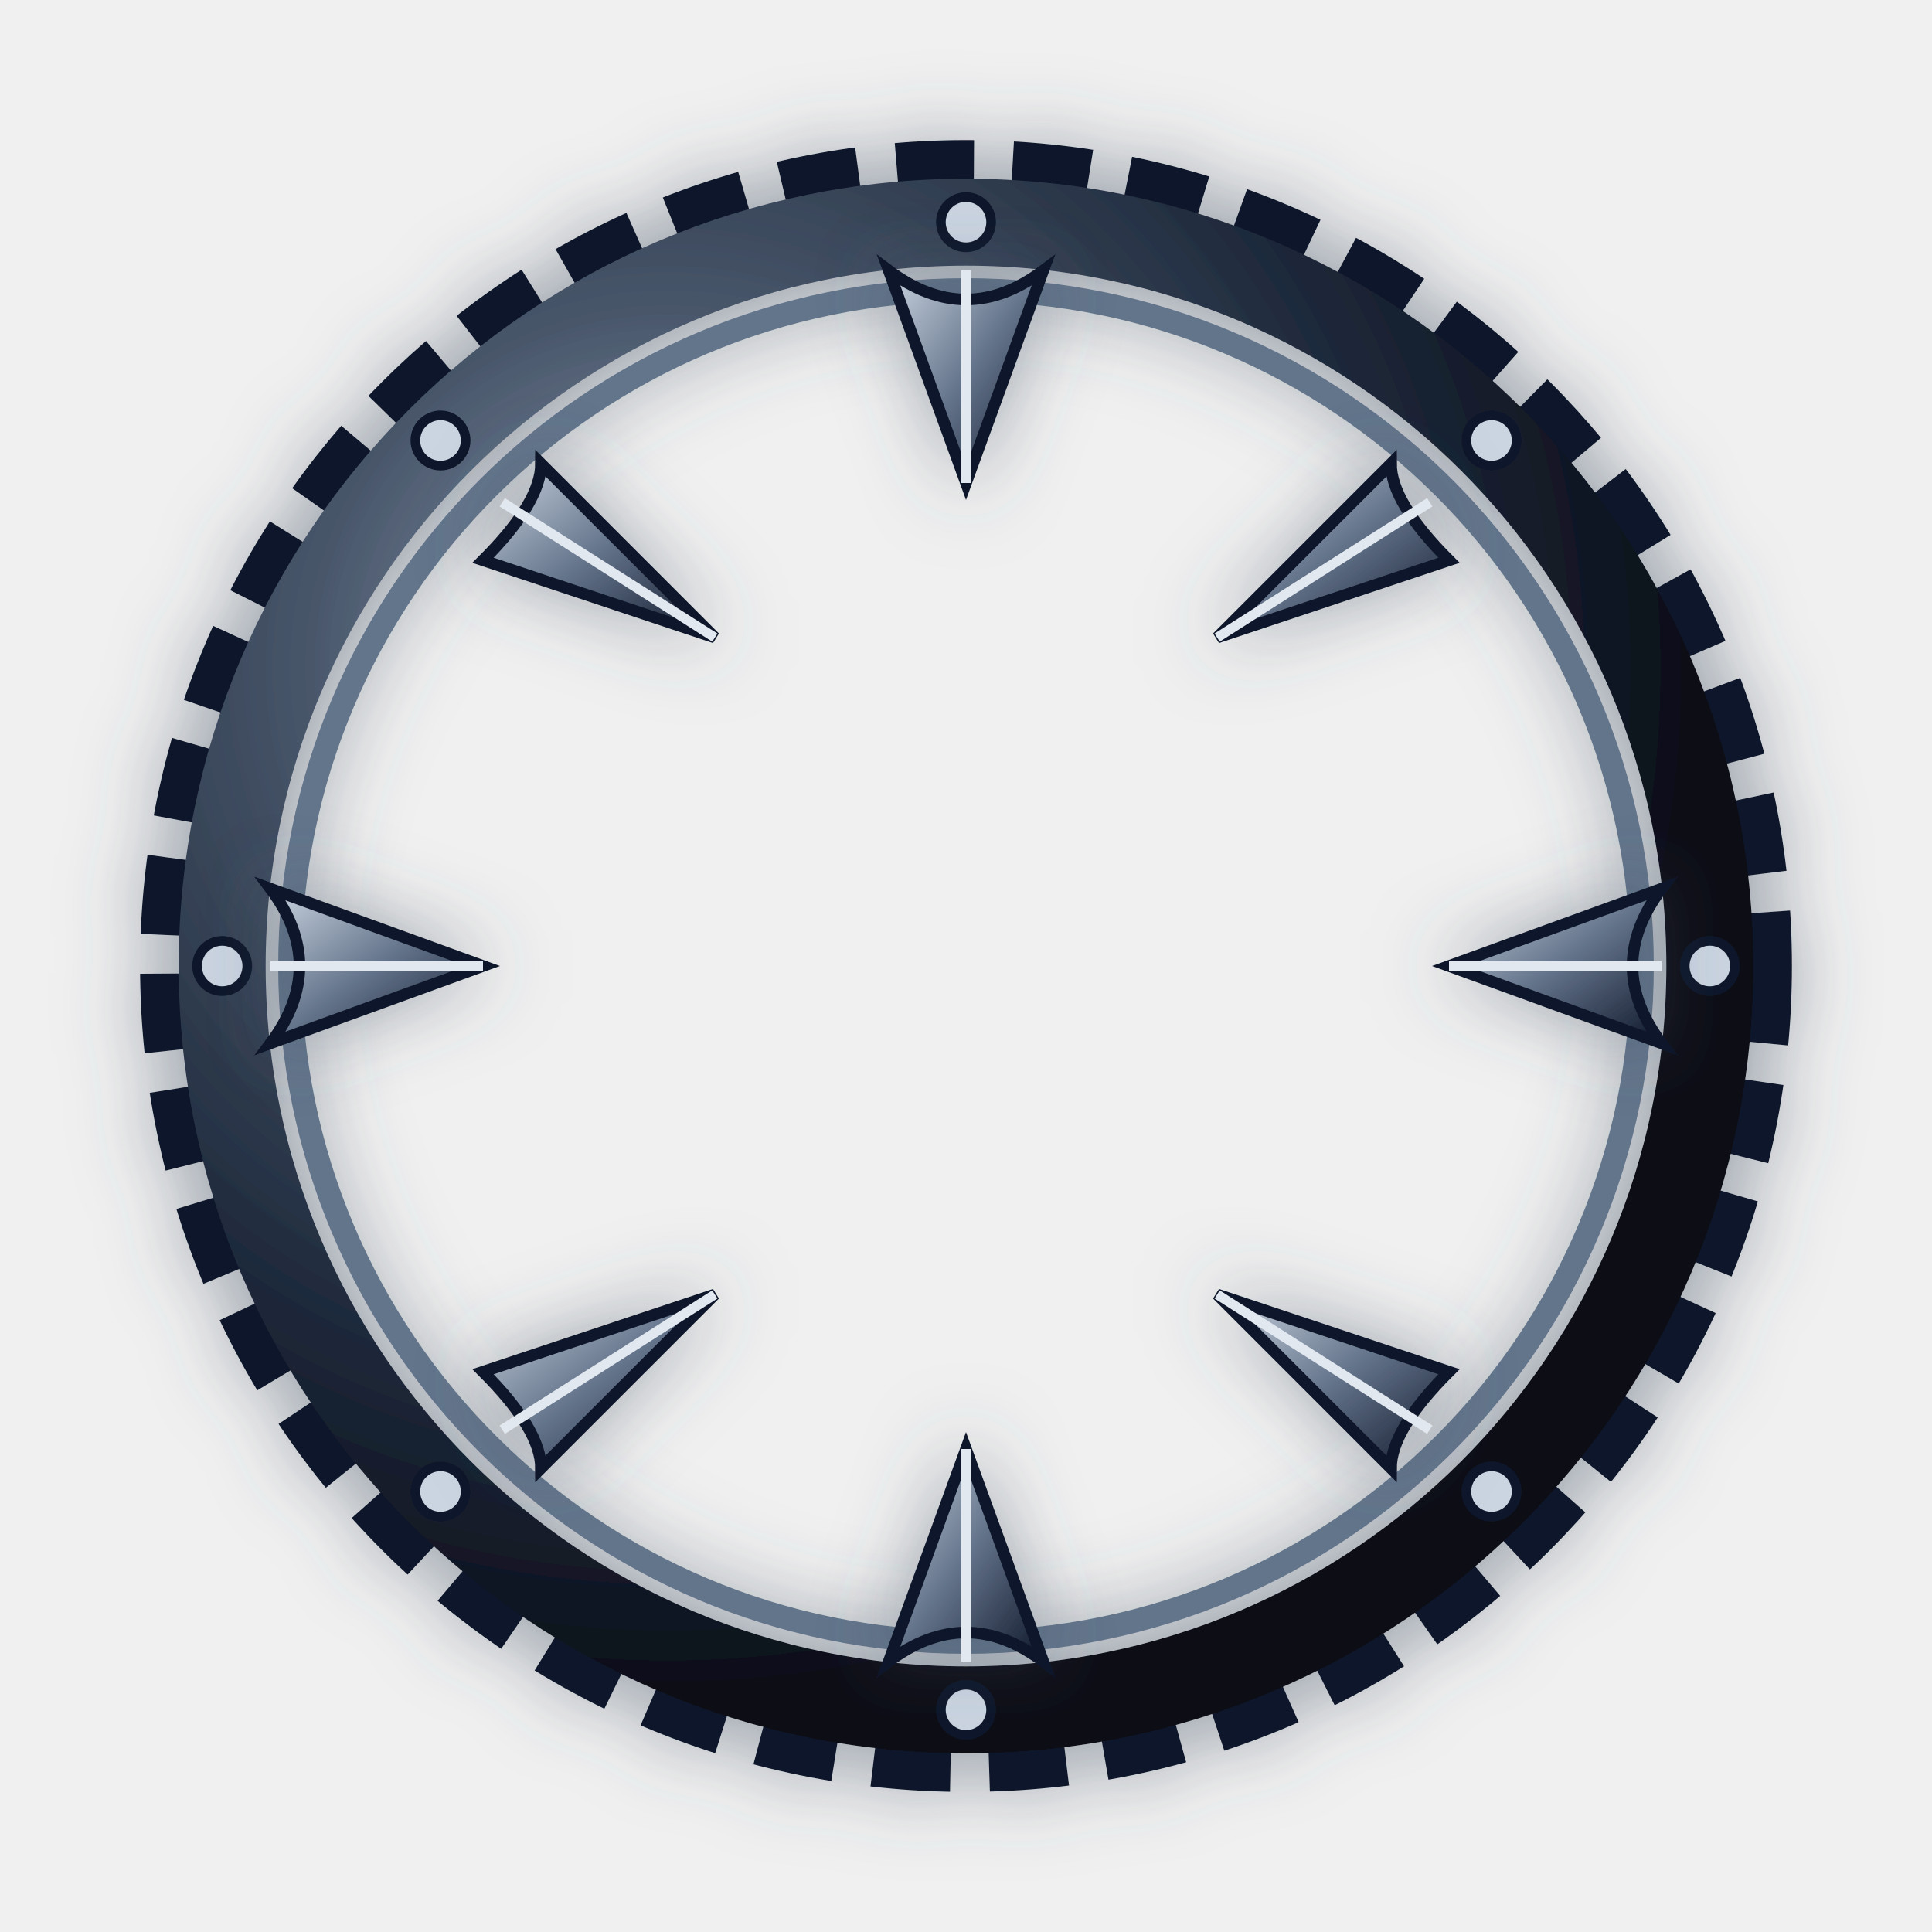
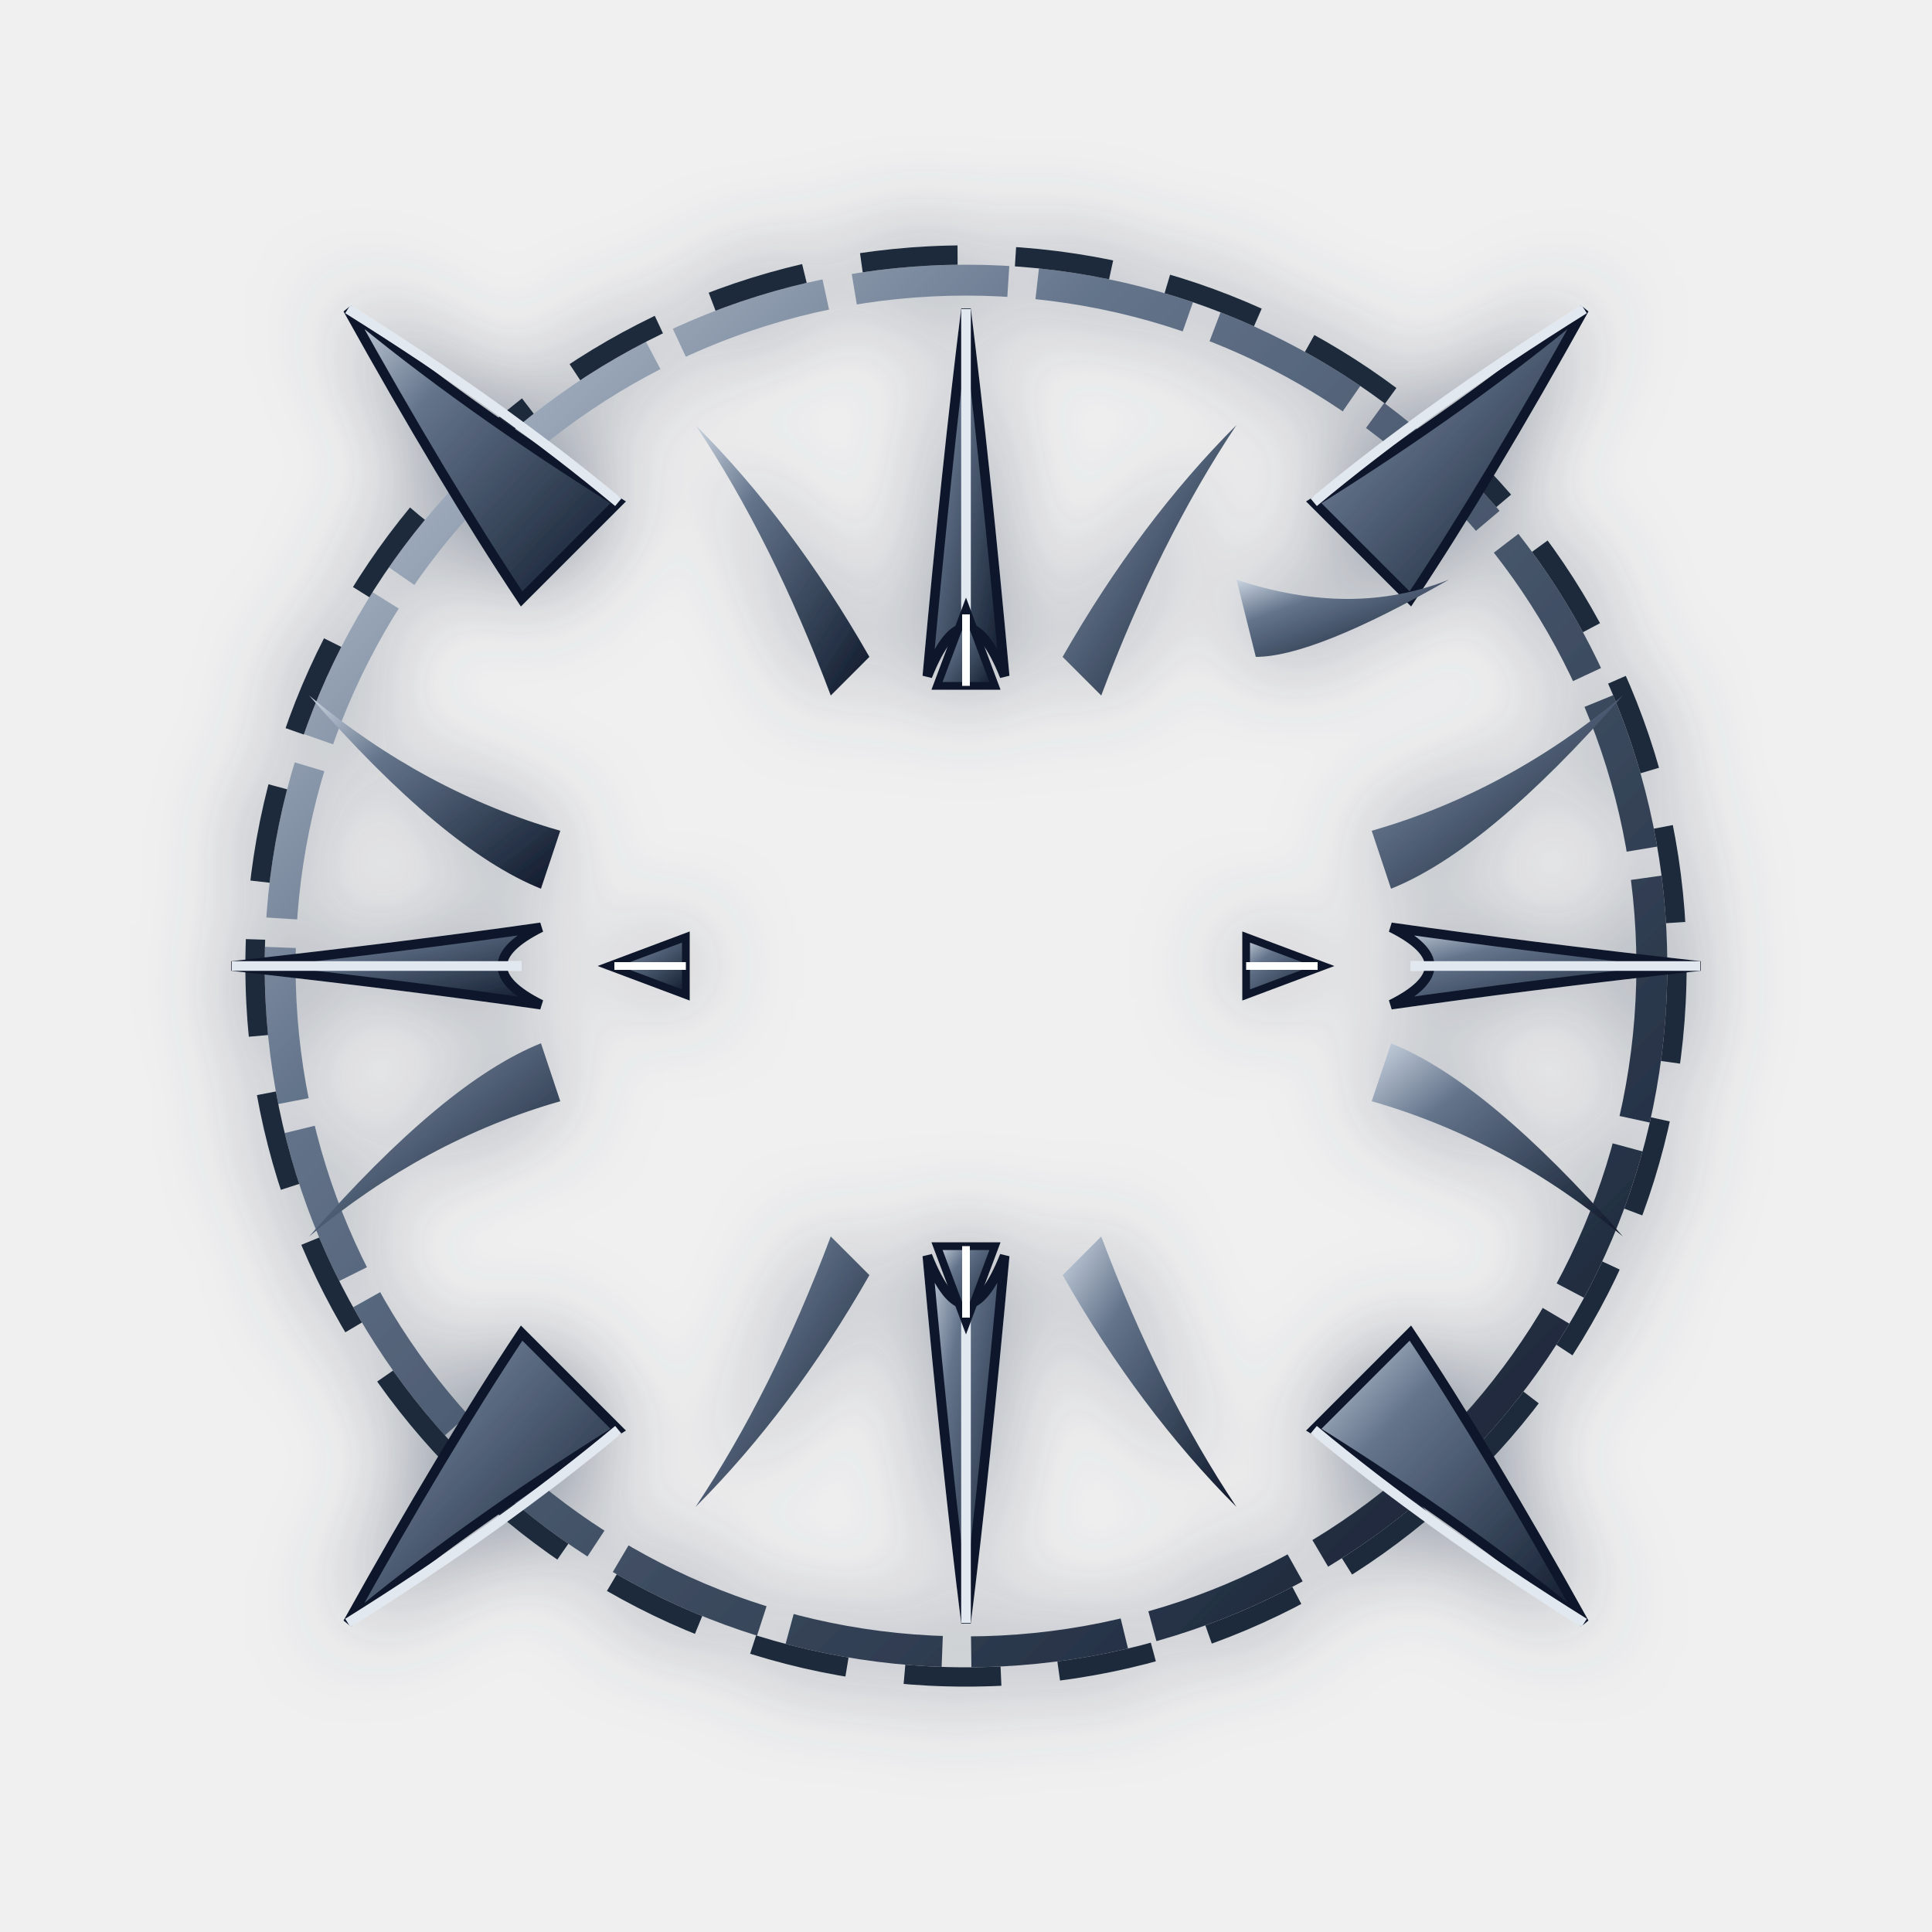
<svg xmlns="http://www.w3.org/2000/svg" viewBox="0 0 100 100" fill="none">
  <defs>
-     <radialGradient id="ironBevel" cx="30%" cy="30%" r="70%">
-       <stop offset="0%" stop-color="#94a3b8" />
-       <stop offset="35%" stop-color="#475569" />
-       <stop offset="70%" stop-color="#1e293b" />
-       <stop offset="100%" stop-color="#090d16" />
-     </radialGradient>
-     <linearGradient id="spikeGrad" x1="0" y1="0" x2="1" y2="1">
+     <linearGradient id="thornMetal" x1="0" y1="0" x2="1" y2="1">
      <stop offset="0%" stop-color="#cbd5e1" />
-       <stop offset="50%" stop-color="#64748b" />
+       <stop offset="30%" stop-color="#64748b" />
+       <stop offset="70%" stop-color="#334155" />
      <stop offset="100%" stop-color="#0f172a" />
    </linearGradient>
-     <filter id="ironShadow" x="-20%" y="-20%" width="140%" height="140%">
-       <feDropShadow dx="0" dy="1.5" stdDeviation="2" flood-color="#000" flood-opacity="0.9" />
-       <feDropShadow dx="0" dy="0" stdDeviation="2" flood-color="#475569" flood-opacity="0.5" />
+     <filter id="thornShadow" x="-25%" y="-25%" width="150%" height="150%">
+       <feDropShadow dx="0" dy="1.5" stdDeviation="1.5" flood-color="#000" flood-opacity="0.9" />
+       <feDropShadow dx="0" dy="0" stdDeviation="2.5" flood-color="#475569" flood-opacity="0.6" />
    </filter>
  </defs>
-   <g filter="url(#ironShadow)">
-     <circle cx="50" cy="50" r="41.5" stroke="#0f172a" stroke-width="2.5" stroke-dasharray="4 2" />
-     <circle cx="50" cy="50" r="38.5" stroke="url(#ironBevel)" stroke-width="4.5" />
-     <circle cx="50" cy="11.5" r="1.3" fill="#cbd5e1" stroke="#0f172a" stroke-width="0.5" />
-     <circle cx="77.2" cy="22.8" r="1.3" fill="#cbd5e1" stroke="#0f172a" stroke-width="0.5" />
-     <circle cx="88.5" cy="50" r="1.3" fill="#cbd5e1" stroke="#0f172a" stroke-width="0.5" />
-     <circle cx="77.2" cy="77.2" r="1.3" fill="#cbd5e1" stroke="#0f172a" stroke-width="0.5" />
-     <circle cx="50" cy="88.5" r="1.3" fill="#cbd5e1" stroke="#0f172a" stroke-width="0.5" />
-     <circle cx="22.8" cy="77.2" r="1.3" fill="#cbd5e1" stroke="#0f172a" stroke-width="0.5" />
-     <circle cx="11.5" cy="50" r="1.3" fill="#cbd5e1" stroke="#0f172a" stroke-width="0.5" />
-     <circle cx="22.8" cy="22.8" r="1.3" fill="#cbd5e1" stroke="#0f172a" stroke-width="0.5" />
-     <circle cx="50" cy="50" r="35" stroke="#64748b" stroke-width="1.2" />
-   </g>
-   <g filter="url(#ironShadow)">
-     <path d="M46,14 L50,25 L54,14 Q50,17 46,14 Z" fill="url(#spikeGrad)" stroke="#0f172a" stroke-width="0.6" />
-     <path d="M50,14 L50,25" stroke="#e2e8f0" stroke-width="0.5" />
-     <path d="M72,24 L63,33 L75,29 Q72,26 72,24 Z" fill="url(#spikeGrad)" stroke="#0f172a" stroke-width="0.6" />
-     <path d="M74,26 L63,33" stroke="#e2e8f0" stroke-width="0.5" />
-     <path d="M86,46 L75,50 L86,54 Q83,50 86,46 Z" fill="url(#spikeGrad)" stroke="#0f172a" stroke-width="0.6" />
-     <path d="M86,50 L75,50" stroke="#e2e8f0" stroke-width="0.5" />
-     <path d="M75,71 L63,67 L72,76 Q72,74 75,71 Z" fill="url(#spikeGrad)" stroke="#0f172a" stroke-width="0.6" />
-     <path d="M74,74 L63,67" stroke="#e2e8f0" stroke-width="0.5" />
-     <path d="M46,86 L50,75 L54,86 Q50,83 46,86 Z" fill="url(#spikeGrad)" stroke="#0f172a" stroke-width="0.6" />
-     <path d="M50,86 L50,75" stroke="#e2e8f0" stroke-width="0.5" />
-     <path d="M25,71 L37,67 L28,76 Q28,74 25,71 Z" fill="url(#spikeGrad)" stroke="#0f172a" stroke-width="0.6" />
-     <path d="M26,74 L37,67" stroke="#e2e8f0" stroke-width="0.5" />
-     <path d="M14,46 L25,50 L14,54 Q17,50 14,46 Z" fill="url(#spikeGrad)" stroke="#0f172a" stroke-width="0.6" />
-     <path d="M14,50 L25,50" stroke="#e2e8f0" stroke-width="0.5" />
-     <path d="M28,24 L37,33 L25,29 Q28,26 28,24 Z" fill="url(#spikeGrad)" stroke="#0f172a" stroke-width="0.6" />
-     <path d="M26,26 L37,33" stroke="#e2e8f0" stroke-width="0.5" />
+   <g filter="url(#thornShadow)">
+     <circle cx="50" cy="50" r="35.5" stroke="url(#thornMetal)" stroke-width="1.6" stroke-dasharray="8 1.5" />
+     <circle cx="50" cy="50" r="36.8" stroke="#1e293b" stroke-width="1" stroke-dasharray="5 3" />
+     <path d="M48,35 Q49,24 50,16 Q51,24 52,35 Q50,30 48,35 Z" fill="url(#thornMetal)" stroke="#0f172a" stroke-width="0.5" />
+     <path d="M50,16 L50,32" stroke="#e2e8f0" stroke-width="0.5" />
+     <path d="M43,36 Q40,28 36,22 Q41,27 45,34 Z" fill="url(#thornMetal)" />
+     <path d="M57,36 Q60,28 64,22 Q59,27 55,34 Z" fill="url(#thornMetal)" />
+     <path d="M68,26 Q76,21 82,16 Q77,25 73,31 Z" fill="url(#thornMetal)" stroke="#0f172a" stroke-width="0.5" />
+     <path d="M68,26 Q74,21 82,16" stroke="#e2e8f0" stroke-width="0.5" />
+     <path d="M64,30 Q70,32 75,30 Q68,34 65,34 Z" fill="url(#thornMetal)" />
+     <path d="M72,48 Q79,49 88,50 Q79,51 72,52 Q76,50 72,48 Z" fill="url(#thornMetal)" stroke="#0f172a" stroke-width="0.5" />
+     <path d="M88,50 L73,50" stroke="#e2e8f0" stroke-width="0.5" />
+     <path d="M71,43 Q78,41 84,36 Q77,44 72,46 Z" fill="url(#thornMetal)" />
+     <path d="M71,57 Q78,59 84,64 Q77,56 72,54 Z" fill="url(#thornMetal)" />
+     <path d="M68,74 Q76,79 82,84 Q77,75 73,69 Z" fill="url(#thornMetal)" stroke="#0f172a" stroke-width="0.5" />
+     <path d="M68,74 Q74,79 82,84" stroke="#e2e8f0" stroke-width="0.5" />
+     <path d="M48,65 Q49,76 50,84 Q51,76 52,65 Q50,70 48,65 Z" fill="url(#thornMetal)" stroke="#0f172a" stroke-width="0.5" />
+     <path d="M50,84 L50,68" stroke="#e2e8f0" stroke-width="0.5" />
+     <path d="M43,64 Q40,72 36,78 Q41,73 45,66 Z" fill="url(#thornMetal)" />
+     <path d="M57,64 Q60,72 64,78 Q59,73 55,66 Z" fill="url(#thornMetal)" />
+     <path d="M32,74 Q24,79 18,84 Q23,75 27,69 Z" fill="url(#thornMetal)" stroke="#0f172a" stroke-width="0.5" />
+     <path d="M32,74 Q26,79 18,84" stroke="#e2e8f0" stroke-width="0.5" />
+     <path d="M28,48 Q21,49 12,50 Q21,51 28,52 Q24,50 28,48 Z" fill="url(#thornMetal)" stroke="#0f172a" stroke-width="0.5" />
+     <path d="M12,50 L27,50" stroke="#e2e8f0" stroke-width="0.5" />
+     <path d="M29,43 Q22,41 16,36 Q23,44 28,46 Z" fill="url(#thornMetal)" />
+     <path d="M29,57 Q22,59 16,64 Q23,56 28,54 Z" fill="url(#thornMetal)" />
+     <path d="M32,26 Q24,21 18,16 Q23,25 27,31 Z" fill="url(#thornMetal)" stroke="#0f172a" stroke-width="0.5" />
+     <path d="M32,26 Q26,21 18,16" stroke="#e2e8f0" stroke-width="0.5" />
+     <path d="M48.5,35.5 L50,31.5 L51.5,35.5 Z" fill="url(#thornMetal)" stroke="#0f172a" stroke-width="0.4" />
+     <line x1="50" y1="35.5" x2="50" y2="31.8" stroke="#ffffff" stroke-width="0.4" />
+     <path d="M64.5,48.5 L68.5,50 L64.5,51.5 Z" fill="url(#thornMetal)" stroke="#0f172a" stroke-width="0.4" />
+     <line x1="64.5" y1="50" x2="68.2" y2="50" stroke="#ffffff" stroke-width="0.4" />
+     <path d="M48.5,64.5 L50,68.5 L51.5,64.5 Z" fill="url(#thornMetal)" stroke="#0f172a" stroke-width="0.4" />
+     <line x1="50" y1="64.5" x2="50" y2="68.2" stroke="#ffffff" stroke-width="0.4" />
+     <path d="M35.5,48.5 L31.5,50 L35.5,51.5 Z" fill="url(#thornMetal)" stroke="#0f172a" stroke-width="0.4" />
+     <line x1="35.5" y1="50" x2="31.8" y2="50" stroke="#ffffff" stroke-width="0.4" />
  </g>
</svg>
